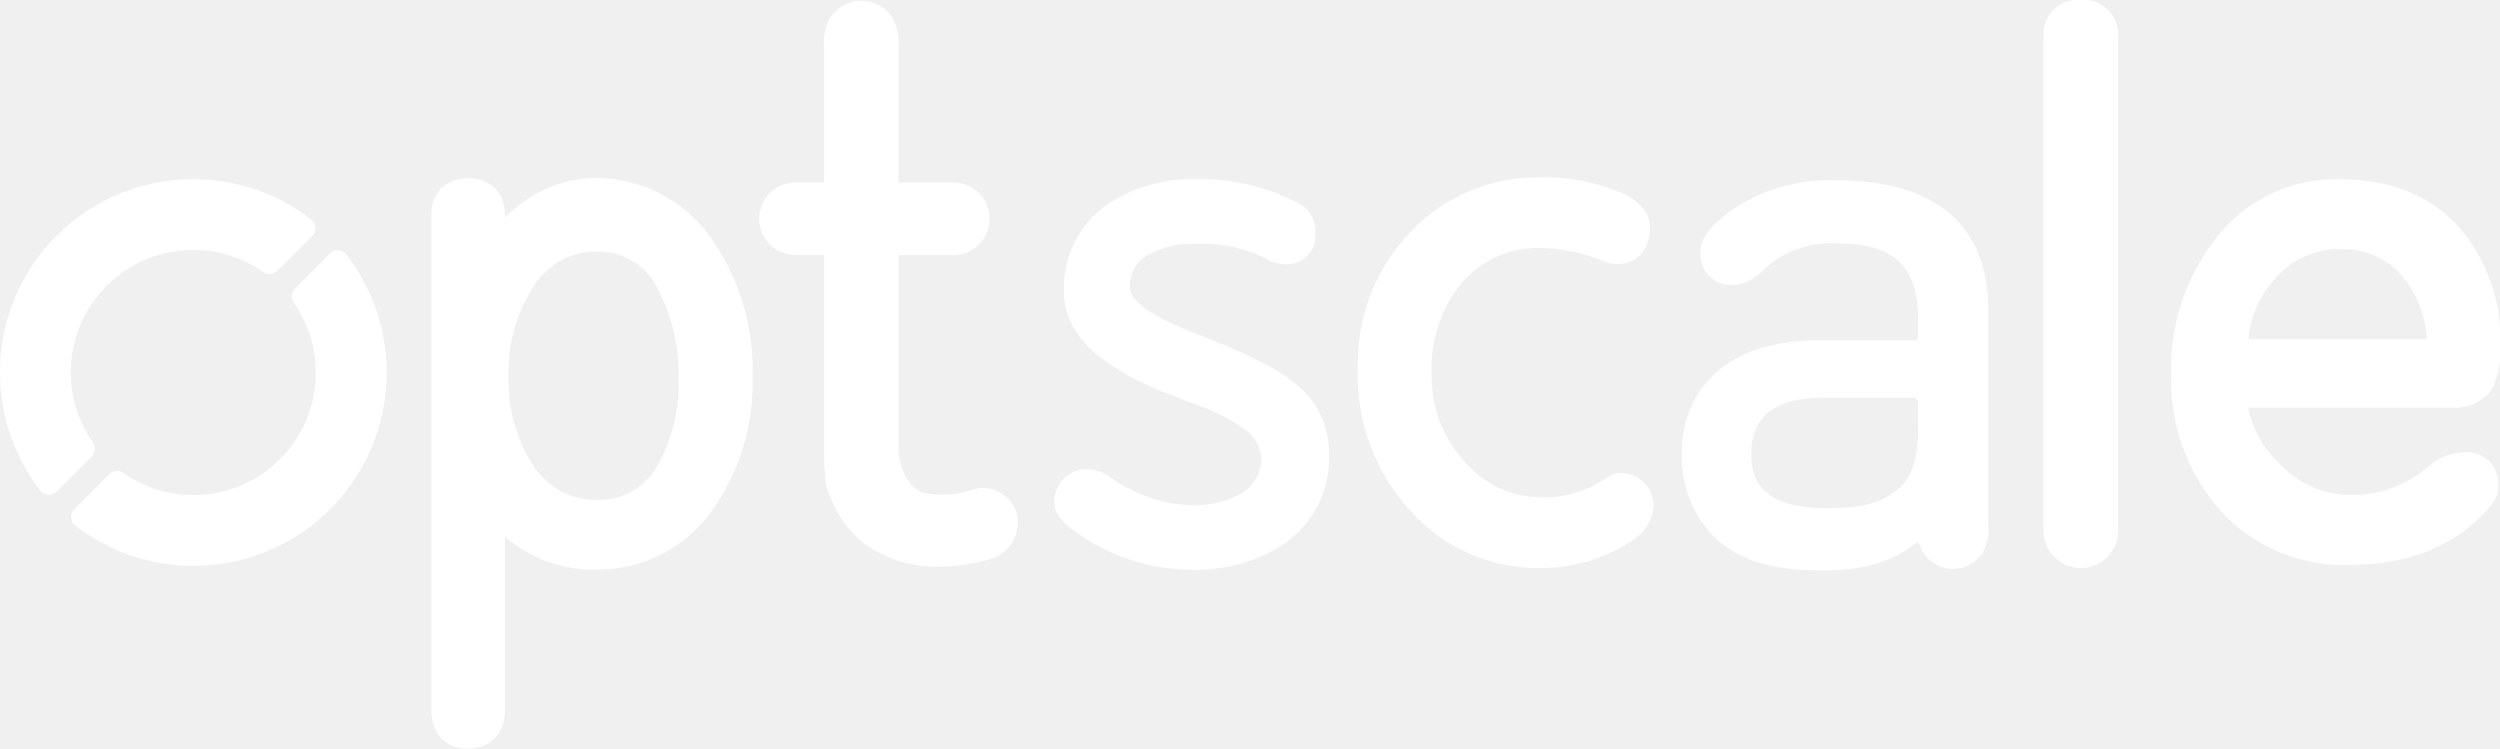
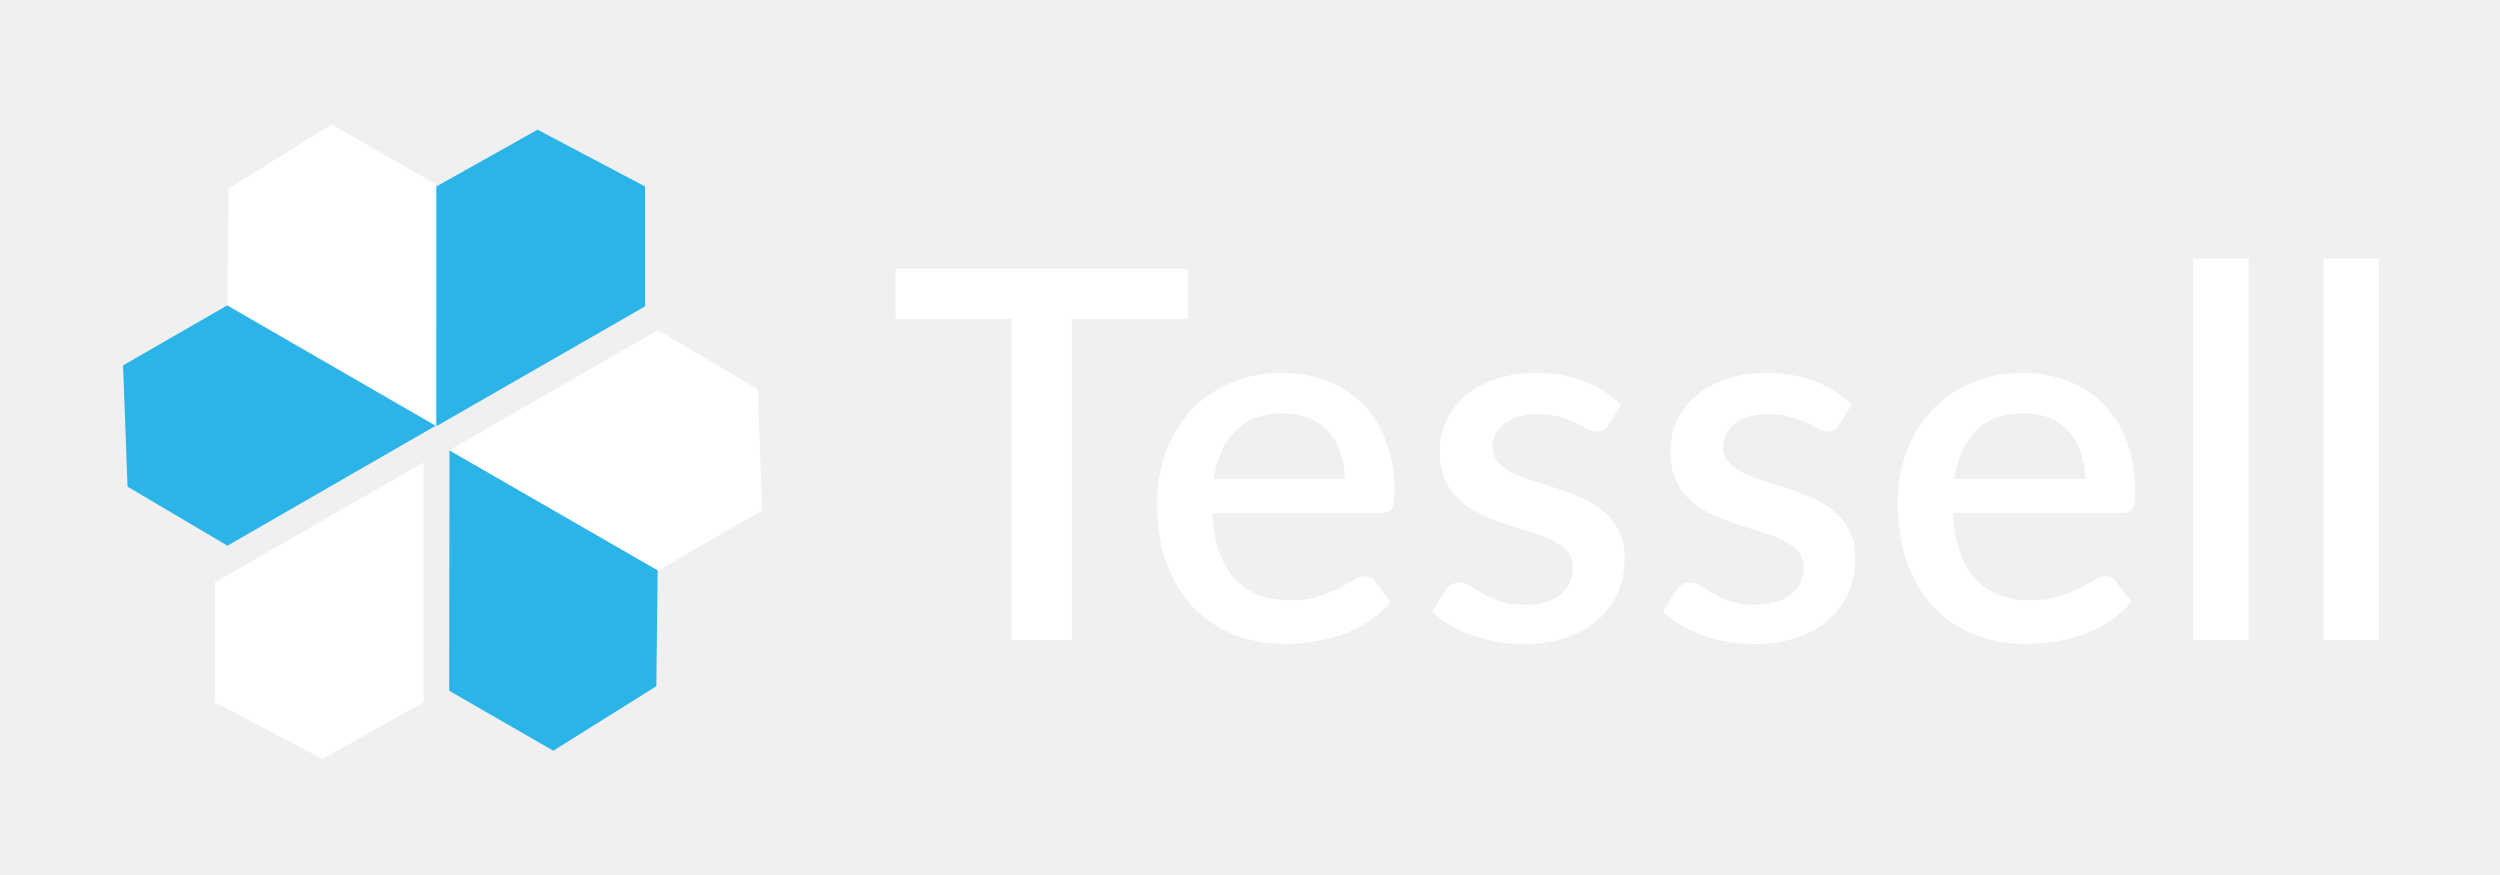
- <svg xmlns="http://www.w3.org/2000/svg" viewBox="0 0 200 59.875">
-   <defs>
-     <style>.a{fill:#fff}</style>
-   </defs>
-   <path class="a" d="M103.469 30.553a14.056 14.056 0 0 0-2.733-1.651 29.594 29.594 0 0 0-3.128-1.426l-2.784-1.125a19.605 19.605 0 0 1-2.386-1.15c-1.361-.759-2.05-1.525-2.05-2.278a2.794 2.794 0 0 1 1.56-2.59 7.505 7.505 0 0 1 3.77-.838 11.41 11.41 0 0 1 5.676 1.252 2.836 2.836 0 0 0 1.416.391 2.284 2.284 0 0 0 2.418-2.526 2.472 2.472 0 0 0-1.353-2.343 16.484 16.484 0 0 0-8.056-1.932 12.11 12.11 0 0 0-7.373 2.126 8.065 8.065 0 0 0-3.326 6.922c0 2.15 1.208 4.067 3.586 5.697a20.243 20.243 0 0 0 3.357 1.86l.739.322.823.299c.671.277 1.326.535 1.97.78a14.653 14.653 0 0 1 3.695 1.819 3.096 3.096 0 0 1 1.61 2.468 3.2 3.2 0 0 1-1.714 2.901 7.493 7.493 0 0 1-3.767.887 11.568 11.568 0 0 1-6.533-2.203 3.354 3.354 0 0 0-1.806-.673 2.569 2.569 0 0 0-2.72 2.784c0 .953 1.056 1.79 1.71 2.233a15.851 15.851 0 0 0 9.25 3.017 12.703 12.703 0 0 0 7.413-2.07 8.33 8.33 0 0 0 3.584-7.235 7.02 7.02 0 0 0-2.848-5.718ZM146.965 14.433a13.893 13.893 0 0 0-7.86 2.005c-2.135 1.398-3.087 2.574-3.087 3.814a2.589 2.589 0 0 0 .708 1.814 2.463 2.463 0 0 0 1.794.747 3.363 3.363 0 0 0 2.254-.943 7.981 7.981 0 0 1 6.161-2.405c4.562 0 6.509 1.813 6.509 6.063v1.423a.283.283 0 0 1-.283.284h-7.885c-6.624 0-10.739 3.49-10.739 9.11a9.288 9.288 0 0 0 2.413 6.42c1.976 2.01 4.598 2.867 8.77 2.867 3.292 0 5.496-.605 7.542-2.16a.2.2 0 0 1 .313.103 2.958 2.958 0 0 0 .322.7 2.84 2.84 0 0 0 4.688.002 3.916 3.916 0 0 0 .483-2.332V24.846c0-6.812-4.186-10.413-12.103-10.413Zm6.098 17.389a.381.381 0 0 1 .38.38v2.068c0 2.233-.428 3.735-1.309 4.59-1.548 1.498-3.431 1.8-5.969 1.8-5.435 0-6.063-2.48-6.063-4.346 0-2.98 1.9-4.492 5.648-4.492ZM25.243 18.19a.863.863 0 0 0-.333-.627A15.458 15.458 0 0 0 3.226 39.247a.863.863 0 0 0 .628.333q.027.002.055.002a.863.863 0 0 0 .61-.253l2.818-2.818a.863.863 0 0 0 .097-1.105A9.79 9.79 0 0 1 21.07 21.77a.863.863 0 0 0 1.105-.097l2.818-2.818a.863.863 0 0 0 .251-.665ZM27.705 20.358a.863.863 0 0 0-1.293-.082l-2.818 2.818a.863.863 0 0 0-.097 1.105A9.79 9.79 0 0 1 9.862 37.834a.863.863 0 0 0-1.105.097l-2.818 2.818a.863.863 0 0 0 .082 1.293 15.46 15.46 0 0 0 9.46 3.226q.46 0 .92-.027a15.458 15.458 0 0 0 11.304-24.883ZM57.12 19.393a11.248 11.248 0 0 0-9.611-5.148 9.761 9.761 0 0 0-5.603 1.888l-.01.008a11.656 11.656 0 0 0-1.507 1.265v-.123a3.096 3.096 0 0 0-.761-2.21 3.278 3.278 0 0 0-4.354 0 3.096 3.096 0 0 0-.761 2.21v39.455a3.314 3.314 0 0 0 .72 2.254 2.745 2.745 0 0 0 2.168.883 2.918 2.918 0 0 0 2.214-.84 3.147 3.147 0 0 0 .774-2.248V42.906a8.931 8.931 0 0 0 1.697 1.221 10.538 10.538 0 0 0 5.423 1.44 11.214 11.214 0 0 0 9.604-4.938 17.584 17.584 0 0 0 3.094-10.549 18.277 18.277 0 0 0-3.086-10.687ZM52.736 37a5.332 5.332 0 0 1-4.877 2.988 5.984 5.984 0 0 1-5.352-2.982l-.006-.01a12.414 12.414 0 0 1-1.812-6.917 12.328 12.328 0 0 1 1.812-6.868l.012-.02a5.947 5.947 0 0 1 5.346-3.07 5.233 5.233 0 0 1 4.856 3.198l.012.023a14.166 14.166 0 0 1 1.555 6.936 13.202 13.202 0 0 1-1.542 6.715Zm.193.112ZM131.494 38.603l-.003-.003a2.433 2.433 0 0 0-1.736-.755 1.921 1.921 0 0 0-1.296.422 8.756 8.756 0 0 1-5.105 1.524 8.046 8.046 0 0 1-6.214-2.894 9.986 9.986 0 0 1-2.609-7.004 10.615 10.615 0 0 1 2.506-7.363 7.944 7.944 0 0 1 6.163-2.687 13.452 13.452 0 0 1 5.191 1.1 1.01 1.01 0 0 0 .143.047 3.114 3.114 0 0 0 .76.133 2.559 2.559 0 0 0 2.028-.834 3.14 3.14 0 0 0 .67-2.12 2.445 2.445 0 0 0-.711-1.692 4.923 4.923 0 0 0-1.622-1.07 15.447 15.447 0 0 0-6.51-1.217 13.92 13.92 0 0 0-10.24 4.293 15.268 15.268 0 0 0-4.286 11.154 15.96 15.96 0 0 0 4.213 11.234 13.706 13.706 0 0 0 10.415 4.572 13.215 13.215 0 0 0 7.363-2.213 1.014 1.014 0 0 0 .092-.068 3.6 3.6 0 0 0 1.593-2.67 2.641 2.641 0 0 0-.805-1.89ZM166.415 0a2.744 2.744 0 0 0-2.933 3.038v39.42a2.985 2.985 0 0 0 5.97 0V3.038A2.791 2.791 0 0 0 166.416 0ZM197.14 36.194a4.327 4.327 0 0 0-2.882 1.137 9.281 9.281 0 0 1-6.306 2.267 7.816 7.816 0 0 1-5.591-2.518 8.071 8.071 0 0 1-2.514-4.468h16.267a3.69 3.69 0 0 0 3.19-1.401l.029-.041a6.647 6.647 0 0 0 .667-3.526 13.482 13.482 0 0 0-3.333-9.525c-2.279-2.51-5.488-3.782-9.537-3.782a12.063 12.063 0 0 0-10.001 4.93 16.705 16.705 0 0 0-3.435 10.548 15.82 15.82 0 0 0 3.673 10.735 13.341 13.341 0 0 0 10.585 4.644c4.869 0 8.665-1.588 11.283-4.72a2.235 2.235 0 0 0 .612-1.63 2.46 2.46 0 0 0-2.707-2.65Zm-17.27-9.079a8.24 8.24 0 0 1 2.124-4.81l.007-.008a6.63 6.63 0 0 1 5.282-2.365 6.142 6.142 0 0 1 5.007 2.293 8.632 8.632 0 0 1 1.851 4.89ZM81.32 40.993a2.846 2.846 0 0 0-3.739-1.756 7.201 7.201 0 0 1-3.7.179c-1.315-.37-2.004-2.291-2.004-3.397V20.405h4.39a2.903 2.903 0 0 0 2.903-2.903 2.903 2.903 0 0 0-2.903-2.903h-4.39V3.821a4.122 4.122 0 0 0-.508-2.456 2.992 2.992 0 0 0-4.935 0 4.122 4.122 0 0 0-.508 2.456v10.778H63.64a2.903 2.903 0 0 0-2.903 2.903 2.903 2.903 0 0 0 2.903 2.903h2.287v15.77a16.848 16.848 0 0 0 .159 2.545 4.067 4.067 0 0 0 .401 1.174 8.156 8.156 0 0 0 3.529 4.154 9.784 9.784 0 0 0 5.056 1.292 15.452 15.452 0 0 0 4.136-.608 3.037 3.037 0 0 0 2.113-3.74Z" />
+ <svg xmlns="http://www.w3.org/2000/svg" width="160" height="56" viewBox="0 0 126 40" fill="none">
+   <path fillRule="evenodd" clipRule="evenodd" d="M33.171 26.698L22.666 20.631L33.156 14.589L38.191 17.564L38.416 23.677L33.171 26.698Z" fill="#fff" />
+   <path fillRule="evenodd" clipRule="evenodd" d="M22.64 32.765L22.654 20.657L33.145 26.698L33.079 32.535L27.885 35.786L22.64 32.765Z" fill="#2AB4E7" />
+   <path fillRule="evenodd" clipRule="evenodd" d="M10.829 27.299L21.349 21.258V33.341L16.248 36.203L10.829 33.341V27.299Z" fill="#fff" />
+   <path fillRule="evenodd" clipRule="evenodd" d="M11.448 13.344L21.953 19.411L11.463 25.453L6.428 22.477L6.203 16.365L11.448 13.344Z" fill="#2AB4E7" />
+   <path fillRule="evenodd" clipRule="evenodd" d="M32.512 13.39L21.992 19.432L21.992 7.349L27.093 4.487L32.512 7.349L32.512 13.39Z" fill="#2AB4E7" />
+   <path fillRule="evenodd" clipRule="evenodd" d="M21.962 7.235L21.947 19.343L11.457 13.302L11.522 7.465L16.716 4.214L21.962 7.235Z" fill="#fff" />
+   <path d="M59.868 14.035H54.025V30.205H50.992V14.035H45.136V11.502H59.868V14.035Z" fill="#fff" />
+   <path d="M67.77 22.087C67.77 21.62 67.701 21.187 67.562 20.789C67.432 20.382 67.237 20.031 66.976 19.737C66.716 19.433 66.391 19.2 66 19.035C65.618 18.862 65.176 18.775 64.673 18.775C63.658 18.775 62.859 19.066 62.278 19.646C61.697 20.226 61.328 21.04 61.172 22.087H67.77ZM61.094 23.802C61.129 24.555 61.246 25.209 61.445 25.763C61.645 26.309 61.91 26.763 62.239 27.127C62.578 27.491 62.977 27.763 63.437 27.945C63.905 28.118 64.425 28.205 64.998 28.205C65.545 28.205 66.017 28.144 66.417 28.023C66.816 27.893 67.163 27.755 67.458 27.608C67.753 27.452 68.004 27.313 68.213 27.192C68.421 27.062 68.612 26.997 68.785 26.997C69.011 26.997 69.184 27.084 69.306 27.257L70.1 28.283C69.77 28.673 69.397 29.002 68.98 29.27C68.564 29.538 68.121 29.759 67.653 29.932C67.184 30.097 66.703 30.214 66.208 30.283C65.714 30.361 65.232 30.4 64.764 30.4C63.844 30.4 62.99 30.248 62.2 29.945C61.419 29.634 60.738 29.179 60.157 28.582C59.584 27.984 59.133 27.244 58.804 26.361C58.483 25.477 58.322 24.46 58.322 23.308C58.322 22.39 58.465 21.533 58.752 20.737C59.047 19.94 59.463 19.247 60.001 18.659C60.547 18.07 61.207 17.607 61.979 17.269C62.76 16.922 63.64 16.749 64.621 16.749C65.436 16.749 66.191 16.884 66.885 17.152C67.579 17.412 68.178 17.797 68.681 18.308C69.184 18.819 69.575 19.447 69.852 20.191C70.139 20.927 70.282 21.767 70.282 22.711C70.282 23.144 70.234 23.434 70.139 23.581C70.043 23.728 69.87 23.802 69.618 23.802H61.094Z" fill="#fff" />
+   <path d="M81.077 19.36C81.007 19.481 80.929 19.568 80.842 19.62C80.756 19.672 80.647 19.698 80.517 19.698C80.37 19.698 80.209 19.654 80.036 19.568C79.862 19.473 79.658 19.369 79.424 19.256C79.19 19.143 78.912 19.044 78.591 18.957C78.279 18.862 77.91 18.814 77.485 18.814C77.138 18.814 76.821 18.858 76.535 18.944C76.257 19.022 76.019 19.139 75.819 19.295C75.628 19.442 75.481 19.62 75.377 19.828C75.272 20.027 75.221 20.243 75.221 20.477C75.221 20.789 75.316 21.048 75.507 21.256C75.698 21.464 75.949 21.646 76.262 21.802C76.574 21.949 76.93 22.083 77.329 22.204C77.728 22.326 78.136 22.456 78.552 22.594C78.968 22.733 79.376 22.893 79.775 23.075C80.174 23.256 80.53 23.482 80.842 23.75C81.155 24.01 81.406 24.33 81.597 24.711C81.788 25.084 81.883 25.538 81.883 26.075C81.883 26.698 81.771 27.274 81.545 27.802C81.32 28.331 80.99 28.79 80.556 29.179C80.122 29.569 79.58 29.872 78.929 30.088C78.287 30.305 77.55 30.413 76.717 30.413C76.257 30.413 75.81 30.37 75.377 30.283C74.951 30.205 74.544 30.097 74.153 29.958C73.772 29.811 73.412 29.638 73.073 29.439C72.743 29.24 72.448 29.023 72.188 28.79L72.839 27.724C72.917 27.595 73.013 27.495 73.125 27.426C73.247 27.348 73.394 27.309 73.568 27.309C73.75 27.309 73.928 27.369 74.101 27.491C74.284 27.603 74.492 27.729 74.726 27.867C74.969 28.006 75.26 28.136 75.598 28.257C75.936 28.369 76.357 28.426 76.86 28.426C77.277 28.426 77.637 28.378 77.94 28.283C78.244 28.179 78.496 28.041 78.695 27.867C78.895 27.694 79.042 27.499 79.138 27.283C79.233 27.058 79.281 26.82 79.281 26.569C79.281 26.231 79.185 25.954 78.995 25.737C78.804 25.521 78.548 25.335 78.227 25.179C77.914 25.023 77.554 24.884 77.147 24.763C76.747 24.642 76.34 24.512 75.923 24.373C75.507 24.235 75.095 24.075 74.687 23.893C74.288 23.711 73.928 23.482 73.607 23.204C73.294 22.919 73.043 22.577 72.852 22.178C72.661 21.771 72.566 21.278 72.566 20.698C72.566 20.169 72.67 19.667 72.878 19.191C73.095 18.715 73.407 18.295 73.815 17.931C74.231 17.567 74.739 17.282 75.338 17.074C75.945 16.858 76.643 16.749 77.433 16.749C78.326 16.749 79.138 16.892 79.866 17.178C80.595 17.464 81.207 17.853 81.701 18.347L81.077 19.36Z" fill="#fff" />
+   <path d="M92.699 19.36C92.629 19.481 92.551 19.568 92.464 19.62C92.378 19.672 92.269 19.698 92.139 19.698C91.992 19.698 91.831 19.654 91.657 19.568C91.484 19.473 91.28 19.369 91.046 19.256C90.812 19.143 90.534 19.044 90.213 18.957C89.901 18.862 89.532 18.814 89.107 18.814C88.76 18.814 88.443 18.858 88.157 18.944C87.879 19.022 87.641 19.139 87.441 19.295C87.25 19.442 87.103 19.62 86.999 19.828C86.894 20.027 86.842 20.243 86.842 20.477C86.842 20.789 86.938 21.048 87.129 21.256C87.32 21.464 87.571 21.646 87.883 21.802C88.196 21.949 88.552 22.083 88.951 22.204C89.35 22.326 89.757 22.456 90.174 22.594C90.59 22.733 90.998 22.893 91.397 23.075C91.796 23.256 92.152 23.482 92.464 23.75C92.777 24.01 93.028 24.33 93.219 24.711C93.41 25.084 93.505 25.538 93.505 26.075C93.505 26.698 93.393 27.274 93.167 27.802C92.942 28.331 92.612 28.79 92.178 29.179C91.744 29.569 91.202 29.872 90.551 30.088C89.909 30.305 89.172 30.413 88.339 30.413C87.879 30.413 87.432 30.37 86.999 30.283C86.573 30.205 86.166 30.097 85.775 29.958C85.394 29.811 85.034 29.638 84.695 29.439C84.365 29.24 84.07 29.023 83.81 28.79L84.461 27.724C84.539 27.595 84.634 27.495 84.747 27.426C84.869 27.348 85.016 27.309 85.19 27.309C85.372 27.309 85.55 27.369 85.723 27.491C85.905 27.603 86.114 27.729 86.348 27.867C86.591 28.006 86.882 28.136 87.22 28.257C87.558 28.369 87.979 28.426 88.482 28.426C88.899 28.426 89.259 28.378 89.562 28.283C89.866 28.179 90.118 28.041 90.317 27.867C90.517 27.694 90.664 27.499 90.76 27.283C90.855 27.058 90.903 26.82 90.903 26.569C90.903 26.231 90.807 25.954 90.616 25.737C90.425 25.521 90.17 25.335 89.849 25.179C89.536 25.023 89.176 24.884 88.769 24.763C88.369 24.642 87.962 24.512 87.545 24.373C87.129 24.235 86.717 24.075 86.309 23.893C85.91 23.711 85.55 23.482 85.229 23.204C84.916 22.919 84.665 22.577 84.474 22.178C84.283 21.771 84.188 21.278 84.188 20.698C84.188 20.169 84.292 19.667 84.5 19.191C84.717 18.715 85.029 18.295 85.437 17.931C85.853 17.567 86.361 17.282 86.96 17.074C87.567 16.858 88.265 16.749 89.055 16.749C89.948 16.749 90.76 16.892 91.488 17.178C92.217 17.464 92.829 17.853 93.323 18.347L92.699 19.36Z" fill="#fff" />
+   <path d="M105.101 22.087C105.101 21.62 105.032 21.187 104.893 20.789C104.763 20.382 104.568 20.031 104.308 19.737C104.047 19.433 103.722 19.2 103.332 19.035C102.95 18.862 102.507 18.775 102.004 18.775C100.989 18.775 100.191 19.066 99.61 19.646C99.028 20.226 98.659 21.04 98.503 22.087H105.101ZM98.425 23.802C98.46 24.555 98.577 25.209 98.777 25.763C98.976 26.309 99.241 26.763 99.57 27.127C99.909 27.491 100.308 27.763 100.768 27.945C101.236 28.118 101.757 28.205 102.329 28.205C102.876 28.205 103.349 28.144 103.748 28.023C104.147 27.893 104.494 27.755 104.789 27.608C105.084 27.452 105.336 27.313 105.544 27.192C105.752 27.062 105.943 26.997 106.116 26.997C106.342 26.997 106.516 27.084 106.637 27.257L107.431 28.283C107.101 28.673 106.728 29.002 106.312 29.27C105.895 29.538 105.453 29.759 104.984 29.932C104.516 30.097 104.034 30.214 103.54 30.283C103.045 30.361 102.564 30.4 102.095 30.4C101.176 30.4 100.321 30.248 99.531 29.945C98.751 29.634 98.07 29.179 97.488 28.582C96.916 27.984 96.465 27.244 96.135 26.361C95.814 25.477 95.653 24.46 95.653 23.308C95.653 22.39 95.796 21.533 96.083 20.737C96.378 19.94 96.794 19.247 97.332 18.659C97.879 18.07 98.538 17.607 99.31 17.269C100.091 16.922 100.972 16.749 101.952 16.749C102.768 16.749 103.522 16.884 104.216 17.152C104.911 17.412 105.509 17.797 106.012 18.308C106.516 18.819 106.906 19.447 107.184 20.191C107.47 20.927 107.613 21.767 107.613 22.711C107.613 23.144 107.565 23.434 107.47 23.581C107.374 23.728 107.201 23.802 106.949 23.802H98.425Z" fill="#fff" />
+   <path d="M113.333 10.982V30.205H110.535V10.982H113.333Z" fill="#fff" />
+   <path d="M119.896 10.982V30.205H117.098V10.982H119.896Z" fill="#fff" />
</svg>
